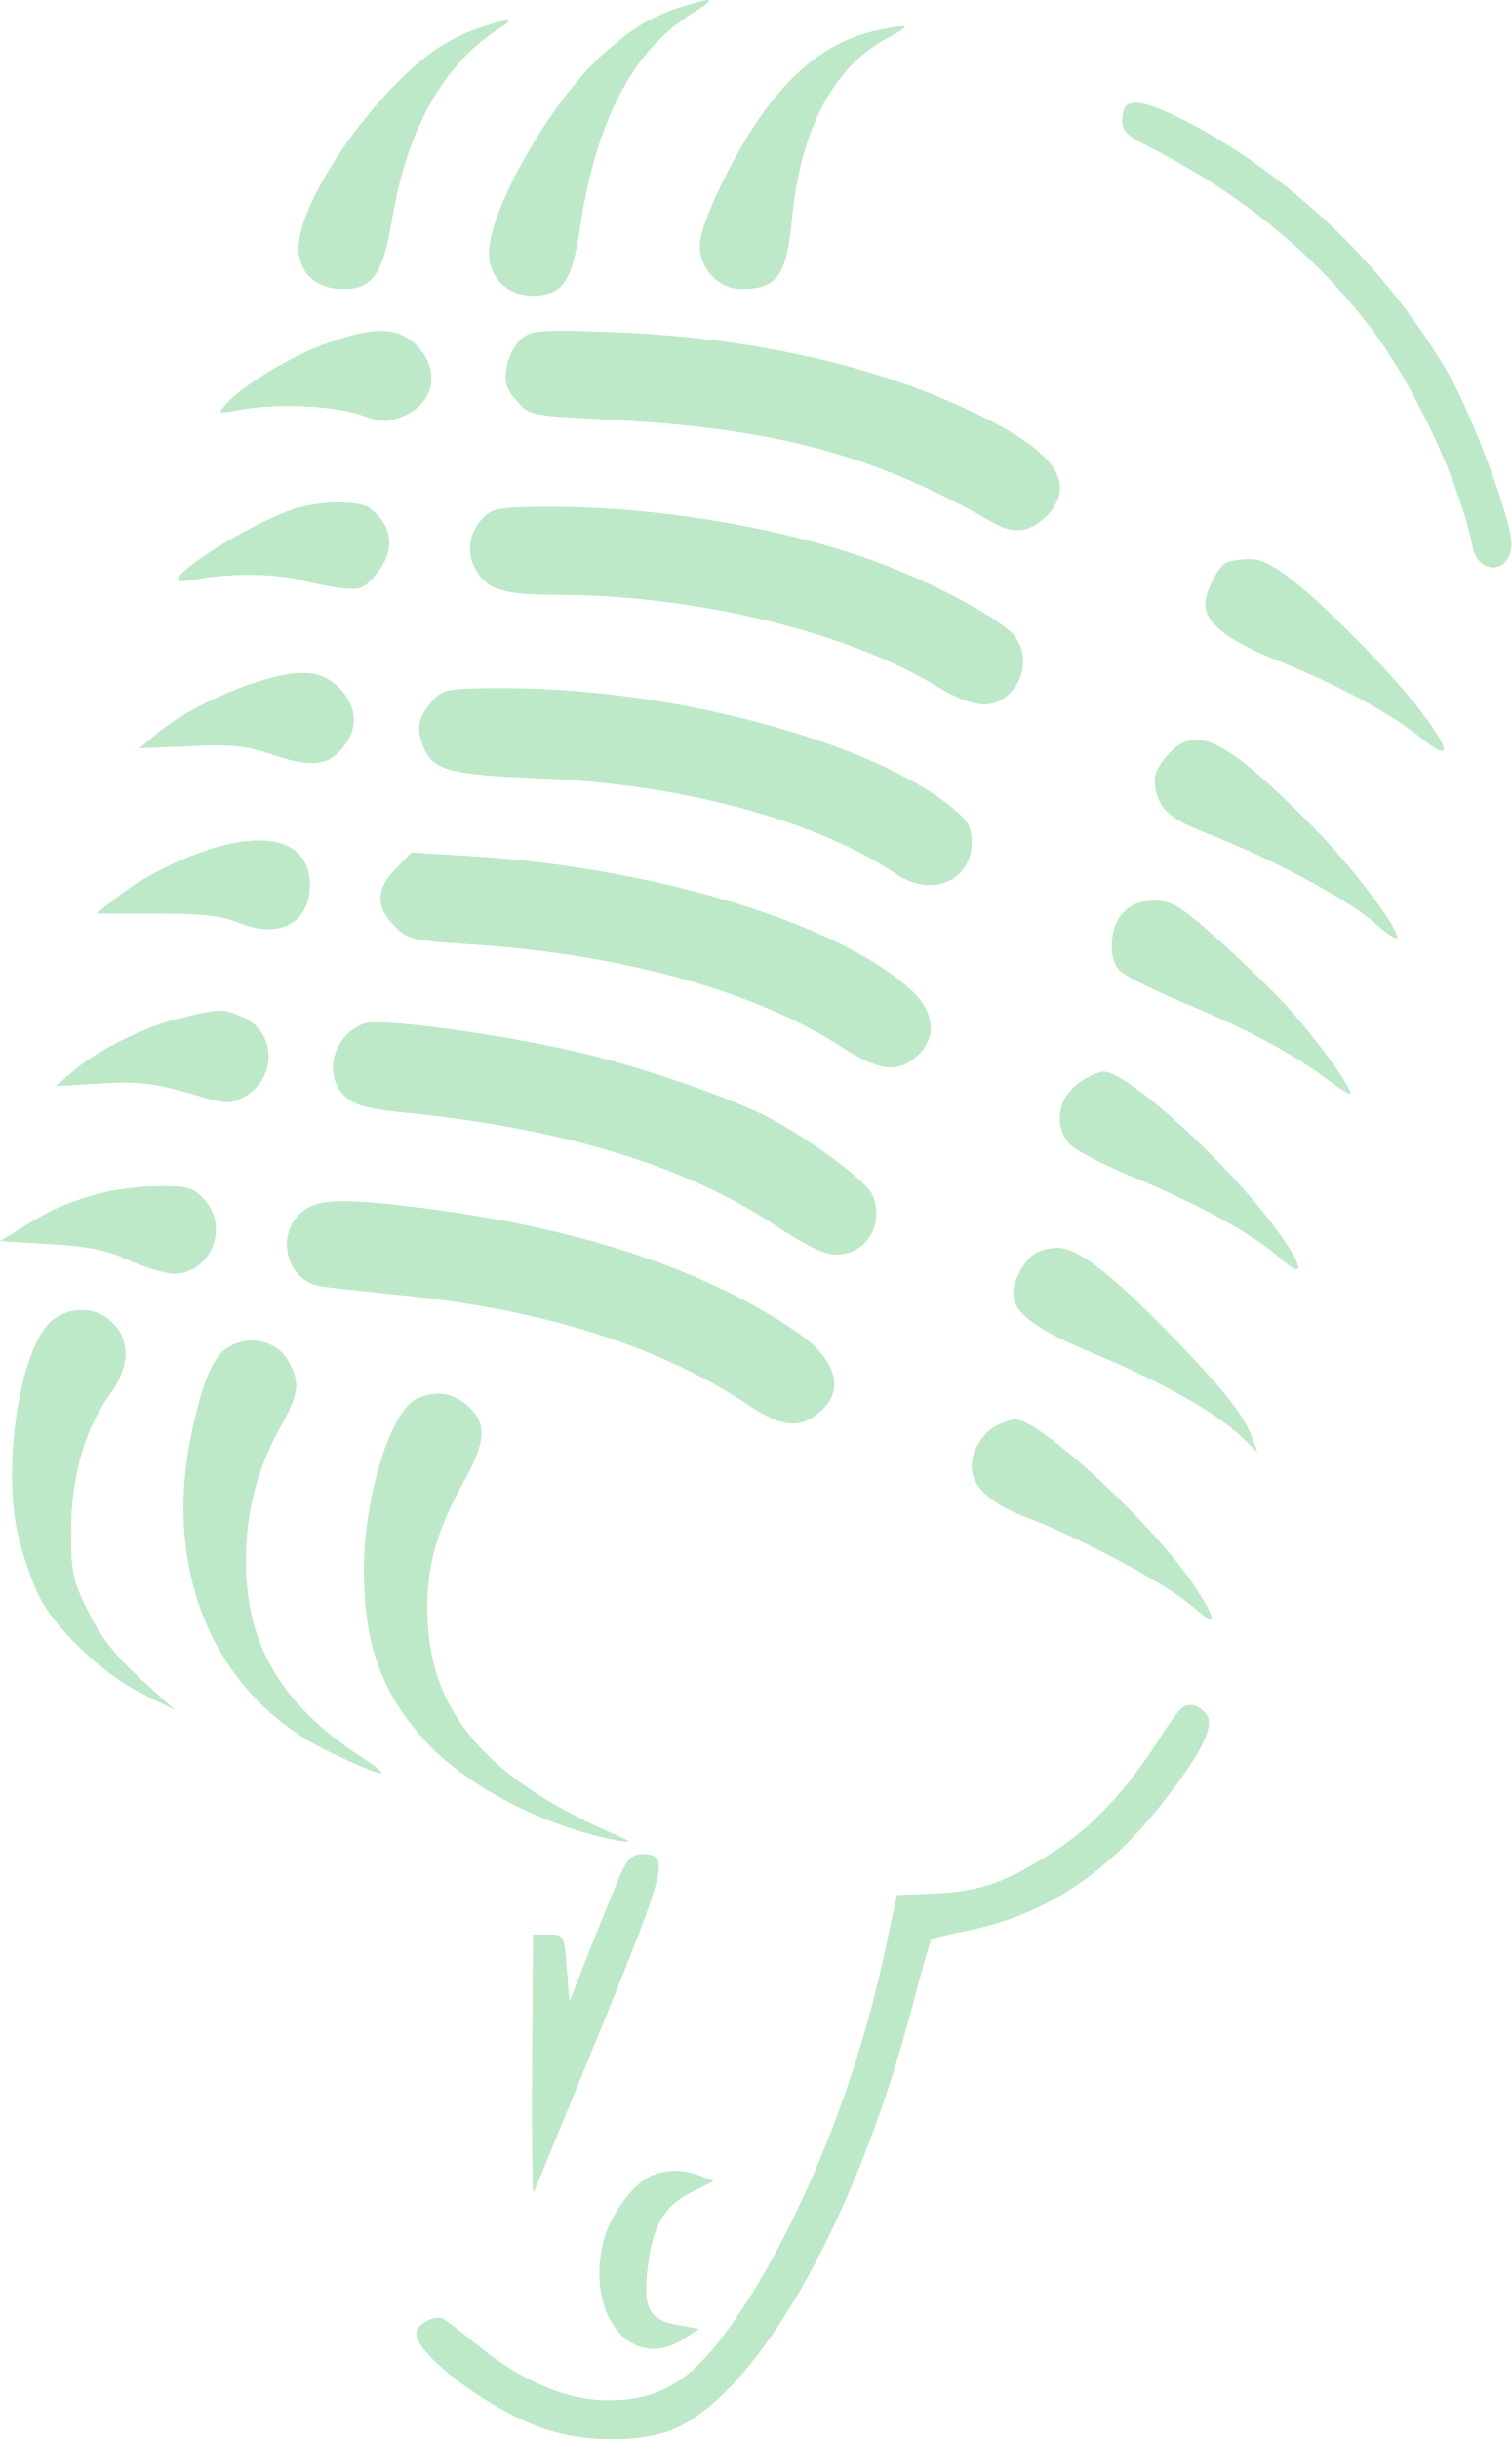
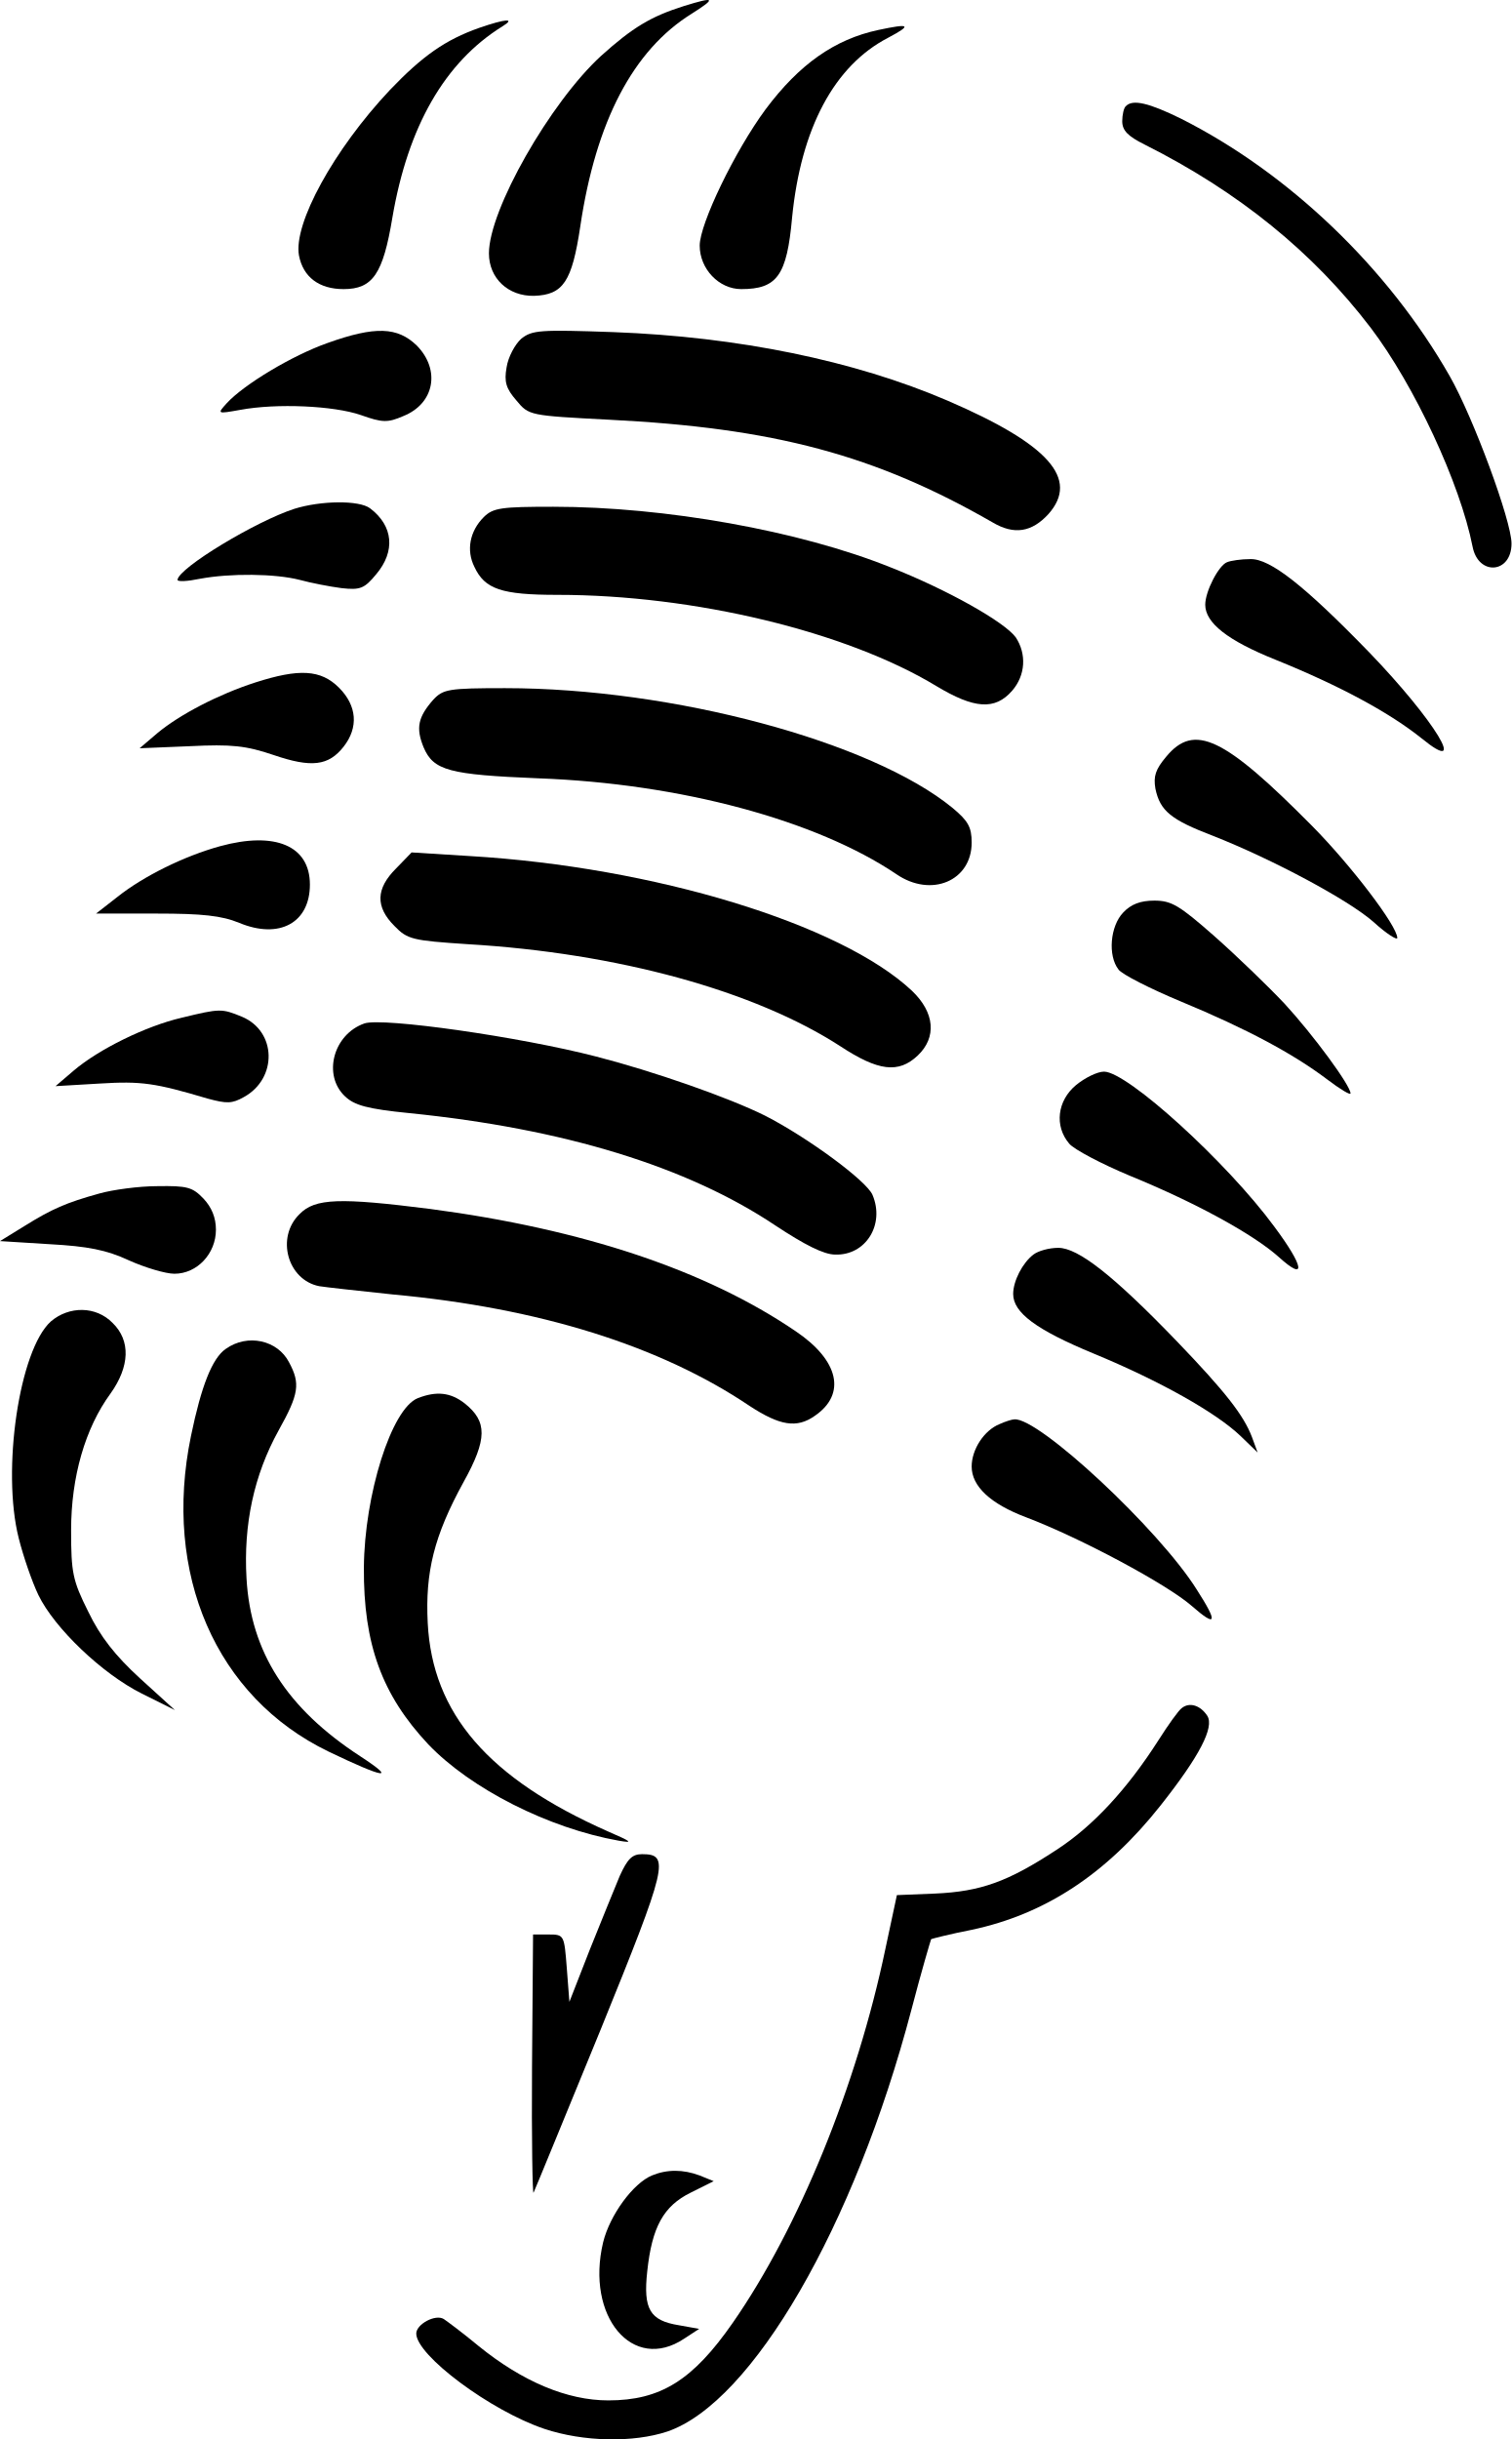
- <svg xmlns="http://www.w3.org/2000/svg" fill="none">
-   <path d="M114.626 1.031C109.143 2.769 106.097 4.593 100.787 9.372C92.258 17.192 81.987 35.179 81.987 42.477C81.987 46.648 85.208 49.689 89.56 49.602C94.434 49.429 95.913 47.256 97.306 37.959C99.917 20.32 106.184 8.416 115.932 2.334C120.197 -0.36 119.936 -0.62 114.626 1.031Z" fill="#BDE9C9" />
-   <path d="M80.333 4.68C74.676 6.679 70.846 9.372 65.363 15.107C55.962 25.099 49.174 37.525 50.131 42.825C50.827 46.474 53.526 48.473 57.616 48.473C62.49 48.473 64.231 45.953 65.798 36.482C68.409 21.189 74.588 10.415 84.25 4.419C86.513 3.029 84.859 3.116 80.333 4.68Z" fill="#BDE9C9" />
-   <path d="M147.271 5.028C139.96 6.592 134.041 10.762 128.384 18.322C123.249 25.273 117.33 37.525 117.33 41.174C117.33 45.084 120.55 48.473 124.293 48.473C130.299 48.473 131.952 46.214 132.823 36.482C134.302 21.537 139.873 11.023 148.925 6.331C153.015 4.159 152.58 3.898 147.271 5.028Z" fill="#BDE9C9" />
-   <path d="M188.791 17.8C188.443 18.061 188.182 19.277 188.182 20.32C188.182 21.884 189.139 22.84 191.924 24.23C207.678 32.137 220.211 42.303 229.873 54.989C237.184 64.634 244.843 81.056 246.932 91.657C247.889 96.61 253.46 96.175 253.46 91.135C253.46 87.312 247.019 69.934 243.102 63.07C232.745 44.91 216.121 29.009 198.017 19.885C192.708 17.279 189.922 16.584 188.791 17.8Z" fill="#BDE9C9" />
-   <path d="M54.925 57.509C49.007 59.594 40.913 64.46 38.04 67.588C36.387 69.413 36.387 69.413 40.303 68.718C46.396 67.588 55.97 68.022 60.496 69.587C64.151 70.89 65.022 70.89 67.633 69.76C72.855 67.675 73.9 62.027 69.896 57.943C66.676 54.815 62.933 54.641 54.925 57.509Z" fill="#BDE9C9" />
-   <path d="M87.385 56.814C86.341 57.77 85.21 59.855 84.948 61.593C84.513 64.026 84.861 65.156 86.602 67.154C88.691 69.674 88.778 69.674 102.095 70.369C129.86 71.759 146.745 76.278 166.415 87.573C170.071 89.746 173.03 89.224 175.815 86.183C181.038 80.275 175.815 74.453 158.843 67.154C143.263 60.464 123.767 56.467 102.878 55.685C90.519 55.25 89.213 55.337 87.385 56.814Z" fill="#BDE9C9" />
-   <path d="M49.349 85.314C42.908 87.4 29.94 95.22 29.766 97.218C29.766 97.566 31.419 97.479 33.508 97.044C38.643 96.089 46.129 96.175 50.219 97.218C52.134 97.74 55.268 98.348 57.27 98.609C60.403 98.956 61.099 98.695 63.101 96.262C66.321 92.439 65.973 88.182 62.056 85.227C60.229 83.837 53.788 83.924 49.349 85.314Z" fill="#BDE9C9" />
-   <path d="M81.117 86.704C78.767 89.05 78.158 92.265 79.55 95.045C81.291 98.781 84.076 99.737 93.476 99.737C116.454 99.737 141.956 105.907 157.014 115.03C163.368 118.853 166.849 119.114 169.721 115.812C171.984 113.205 172.158 109.643 170.331 106.862C168.416 104.256 158.842 98.868 149.354 95.132C134.036 88.963 111.493 84.966 92.78 84.966C84.076 84.966 82.684 85.14 81.117 86.704Z" fill="#BDE9C9" />
-   <path d="M205.757 94.264C204.365 94.785 202.102 99.13 202.102 101.389C202.102 104.43 205.844 107.384 213.852 110.599C224.818 115.031 233.087 119.549 238.396 123.806C246.404 130.323 240.572 120.765 229.605 109.383C218.726 98.174 212.981 93.656 209.674 93.742C208.107 93.742 206.366 94.003 205.757 94.264Z" fill="#BDE9C9" />
-   <path d="M42.821 114.423C36.641 116.421 30.113 119.81 26.37 122.938L23.411 125.458L31.854 125.11C38.817 124.763 41.254 125.023 45.867 126.587C52.221 128.76 55.093 128.412 57.617 125.197C60.141 121.982 59.88 118.333 56.834 115.292C53.787 112.25 50.132 112.077 42.821 114.423Z" fill="#BDE9C9" />
-   <path d="M72.678 117.29C70.067 120.244 69.719 122.069 71.024 125.284C72.678 129.194 75.289 129.889 90.26 130.497C114.108 131.366 136.912 137.536 150.315 146.572C156.147 150.569 162.936 147.702 162.936 141.272C162.936 138.665 162.327 137.622 159.715 135.45C146.138 124.328 112.802 115.379 84.689 115.379C75.202 115.379 74.332 115.552 72.678 117.29Z" fill="#BDE9C9" />
-   <path d="M195.573 126.848C193.745 129.02 193.397 130.15 193.745 132.235C194.529 135.971 196.356 137.448 203.407 140.142C213.329 144.052 226.036 150.829 230.301 154.566C232.477 156.564 234.305 157.694 234.305 157.259C234.305 155.261 226.558 145.095 220.031 138.491C205.234 123.546 200.273 121.2 195.573 126.848Z" fill="#BDE9C9" />
-   <path d="M36.908 141.879C30.903 143.53 24.027 146.918 19.675 150.394L16.106 153.175H26.203C33.949 153.175 37.169 153.522 40.129 154.739C46.831 157.519 51.966 154.739 51.966 148.309C51.966 141.792 46.134 139.359 36.908 141.879Z" fill="#BDE9C9" />
-   <path d="M66.409 145.616C63.014 149.005 62.927 152.046 66.148 155.261C68.324 157.52 69.194 157.694 78.333 158.302C103.574 159.78 126.552 166.123 140.913 175.42C147.267 179.591 150.661 180.025 153.881 176.984C157.102 173.943 156.754 169.772 152.924 166.123C141 154.914 109.666 145.356 78.768 143.531L69.02 142.923L66.409 145.616Z" fill="#BDE9C9" />
-   <path d="M188.344 153.002C186.168 155.261 185.732 160.213 187.56 162.559C188.083 163.342 192.87 165.774 198.092 167.947C208.972 172.465 216.805 176.636 222.549 180.98C224.725 182.631 226.466 183.674 226.466 183.326C226.466 182.023 220.286 173.595 215.412 168.294C212.627 165.34 207.318 160.213 203.575 156.912C197.744 151.785 196.438 151.003 193.566 151.003C191.216 151.003 189.649 151.611 188.344 153.002Z" fill="#BDE9C9" />
-   <path d="M30.463 170.64C24.457 172.03 16.537 175.941 12.359 179.503L9.312 182.11L16.711 181.675C23.761 181.241 26.024 181.588 34.815 184.195C38.035 185.064 38.905 185.064 40.907 183.934C46.565 180.806 46.391 172.899 40.559 170.466C37.164 169.076 36.903 169.076 30.463 170.64Z" fill="#BDE9C9" />
-   <path d="M61.104 171.596C55.881 173.421 54.053 180.285 57.883 183.848C59.45 185.325 61.626 185.933 68.589 186.628C94.526 189.235 115.241 195.578 130.037 205.483C134.911 208.698 138.132 210.349 140.047 210.349C145.182 210.523 148.402 205.31 146.313 200.357C145.356 198.011 135.434 190.712 128.296 187.063C122.204 184.022 109.496 179.59 100.009 177.157C87.302 173.855 64.15 170.554 61.104 171.596Z" fill="#BDE9C9" />
-   <path d="M180.429 181.936C177.295 184.543 176.773 188.8 179.297 191.755C180.081 192.711 184.694 195.143 189.481 197.142C200.534 201.66 210.196 206.961 214.46 210.784C219.073 214.954 218.725 212.435 213.677 205.657C205.757 194.883 189.045 179.677 185.129 179.677C183.997 179.677 181.908 180.72 180.429 181.936Z" fill="#BDE9C9" />
-   <path d="M16.711 200.096C11.054 201.66 8.704 202.703 4.091 205.57L0 208.09L8.356 208.611C14.709 208.959 17.843 209.567 21.585 211.305C24.283 212.522 27.765 213.564 29.245 213.564C33.074 213.564 36.208 210.175 36.208 206.179C36.208 204.18 35.511 202.442 34.119 200.965C32.291 199.054 31.421 198.793 26.372 198.88C23.239 198.88 18.887 199.488 16.711 200.096Z" fill="#BDE9C9" />
-   <path d="M50.224 203.572C46.221 207.482 48.223 214.607 53.532 215.65C54.576 215.823 60.147 216.432 65.891 217.04C90.436 219.299 110.715 225.642 125.686 235.721C130.734 239.023 133.606 239.544 136.653 237.372C141.962 233.723 140.656 228.075 133.432 223.209C118.375 212.956 97.747 206.092 72.158 202.703C57.013 200.791 52.836 200.878 50.224 203.572Z" fill="#BDE9C9" />
-   <path d="M173.289 210.349C171.461 211.739 169.895 214.781 169.895 216.953C169.895 220.081 173.724 222.948 183.385 226.945C194.526 231.55 203.926 236.851 208.017 240.761L210.889 243.541L209.932 240.935C208.539 237.285 205.493 233.375 197.398 224.947C186.693 213.825 180.774 209.22 177.467 209.22C175.9 209.22 174.072 209.741 173.289 210.349Z" fill="#BDE9C9" />
-   <path d="M8.53 221.558C3.22 226.337 0.261 246.495 3.133 257.878C3.917 261.006 5.396 265.264 6.441 267.436C9.139 272.997 17.146 280.643 23.761 283.945L29.332 286.726L23.5 281.425C19.322 277.602 16.798 274.387 14.796 270.216C12.185 265.003 11.924 263.7 11.924 256.575C11.924 247.625 14.274 239.457 18.539 233.636C21.759 229.117 21.933 224.773 18.887 221.818C16.102 218.951 11.576 218.951 8.53 221.558Z" fill="#BDE9C9" />
-   <path d="M37.856 226.163C35.593 227.727 33.765 232.333 32.025 240.761C27.238 263.874 36.203 284.554 55.09 293.677C64.49 298.195 66.666 298.543 60.399 294.459C48.127 286.465 42.034 276.994 41.338 264.656C40.815 255.619 42.556 247.365 46.734 239.805C50.128 233.723 50.39 231.985 48.475 228.423C46.56 224.686 41.512 223.557 37.856 226.163Z" fill="#BDE9C9" />
-   <path d="M70.07 234.417C65.631 236.155 61.105 250.666 61.018 262.83C60.931 275.69 64.065 284.205 71.811 292.46C78.948 299.933 92.004 306.536 103.754 308.622C106.278 309.056 105.93 308.795 101.926 307.058C81.907 298.195 72.507 287.334 71.724 272.128C71.289 263.612 72.768 257.53 77.73 248.494C81.733 241.282 81.733 238.327 77.904 235.286C75.554 233.462 73.204 233.201 70.07 234.417Z" fill="#BDE9C9" />
-   <path d="M167.635 238.762C165.023 239.805 162.935 243.019 162.935 245.887C162.935 249.189 166.068 252.143 172.074 254.402C181.212 257.878 195.661 265.611 199.838 269.26C204.016 272.91 204.277 272.128 200.709 266.567C194.355 256.401 174.075 237.545 170.072 237.98C169.723 237.98 168.592 238.327 167.635 238.762Z" fill="#BDE9C9" />
-   <path d="M198.18 286.378C197.658 286.726 195.917 289.159 194.263 291.766C189.041 299.933 183.297 306.189 177.117 310.186C169.023 315.487 164.497 317.138 156.837 317.485L150.396 317.746L148.482 326.695C143.695 349.635 133.946 373.529 122.893 389.43C116.191 399.075 110.794 402.464 102.004 402.464C95.128 402.464 87.642 399.336 80.244 393.34C77.633 391.168 74.935 389.17 74.413 388.822C73.02 387.953 69.8 389.691 69.8 391.255C69.8 394.904 82.246 404.202 91.298 407.243C97.826 409.415 106.181 409.589 111.926 407.677C126.113 402.811 143.259 373.356 152.834 336.949C154.487 330.606 156.054 325.305 156.141 325.131C156.315 325.045 159.361 324.263 162.93 323.567C175.202 320.961 185.473 314.27 194.612 302.714C201.139 294.459 203.663 289.593 202.445 287.682C201.313 285.944 199.486 285.336 198.18 286.378Z" fill="#BDE9C9" />
-   <path d="M103.922 314.531C103.052 316.616 100.789 322.177 98.874 326.956L95.479 335.645L95.044 329.997C94.609 324.436 94.609 324.349 91.998 324.349H89.387L89.213 346.506C89.126 358.671 89.3 368.229 89.474 367.621C89.735 367.099 94.783 354.761 100.702 340.337C111.929 312.706 112.365 310.881 107.665 310.881C106.011 310.881 105.227 311.663 103.922 314.531Z" fill="#BDE9C9" />
-   <path d="M109.317 364.753C106.183 366.056 102.267 371.357 101.135 375.962C98.176 388.387 106.096 397.858 114.713 392.123L117.237 390.473L113.843 389.864C108.968 389.082 107.837 387.171 108.533 380.828C109.317 373.442 111.231 369.88 115.844 367.62L119.674 365.709L117.324 364.753C114.539 363.71 111.841 363.71 109.317 364.753Z" fill="#BDE9C9" />
+ <svg xmlns="http://www.w3.org/2000/svg">
+   <path d="M114.626 1.031C109.143 2.769 106.097 4.593 100.787 9.372C92.258 17.192 81.987 35.179 81.987 42.477C81.987 46.648 85.208 49.689 89.56 49.602C94.434 49.429 95.913 47.256 97.306 37.959C99.917 20.32 106.184 8.416 115.932 2.334C120.197 -0.36 119.936 -0.62 114.626 1.031Z" />
+   <path d="M80.333 4.68C74.676 6.679 70.846 9.372 65.363 15.107C55.962 25.099 49.174 37.525 50.131 42.825C50.827 46.474 53.526 48.473 57.616 48.473C62.49 48.473 64.231 45.953 65.798 36.482C68.409 21.189 74.588 10.415 84.25 4.419C86.513 3.029 84.859 3.116 80.333 4.68Z" />
+   <path d="M147.271 5.028C139.96 6.592 134.041 10.762 128.384 18.322C123.249 25.273 117.33 37.525 117.33 41.174C117.33 45.084 120.55 48.473 124.293 48.473C130.299 48.473 131.952 46.214 132.823 36.482C134.302 21.537 139.873 11.023 148.925 6.331C153.015 4.159 152.58 3.898 147.271 5.028Z" />
+   <path d="M188.791 17.8C188.443 18.061 188.182 19.277 188.182 20.32C188.182 21.884 189.139 22.84 191.924 24.23C207.678 32.137 220.211 42.303 229.873 54.989C237.184 64.634 244.843 81.056 246.932 91.657C247.889 96.61 253.46 96.175 253.46 91.135C253.46 87.312 247.019 69.934 243.102 63.07C232.745 44.91 216.121 29.009 198.017 19.885C192.708 17.279 189.922 16.584 188.791 17.8Z" />
+   <path d="M54.925 57.509C49.007 59.594 40.913 64.46 38.04 67.588C36.387 69.413 36.387 69.413 40.303 68.718C46.396 67.588 55.97 68.022 60.496 69.587C64.151 70.89 65.022 70.89 67.633 69.76C72.855 67.675 73.9 62.027 69.896 57.943C66.676 54.815 62.933 54.641 54.925 57.509Z" />
+   <path d="M87.385 56.814C86.341 57.77 85.21 59.855 84.948 61.593C84.513 64.026 84.861 65.156 86.602 67.154C88.691 69.674 88.778 69.674 102.095 70.369C129.86 71.759 146.745 76.278 166.415 87.573C170.071 89.746 173.03 89.224 175.815 86.183C181.038 80.275 175.815 74.453 158.843 67.154C143.263 60.464 123.767 56.467 102.878 55.685C90.519 55.25 89.213 55.337 87.385 56.814Z" />
+   <path d="M49.349 85.314C42.908 87.4 29.94 95.22 29.766 97.218C29.766 97.566 31.419 97.479 33.508 97.044C38.643 96.089 46.129 96.175 50.219 97.218C52.134 97.74 55.268 98.348 57.27 98.609C60.403 98.956 61.099 98.695 63.101 96.262C66.321 92.439 65.973 88.182 62.056 85.227C60.229 83.837 53.788 83.924 49.349 85.314Z" />
+   <path d="M81.117 86.704C78.767 89.05 78.158 92.265 79.55 95.045C81.291 98.781 84.076 99.737 93.476 99.737C116.454 99.737 141.956 105.907 157.014 115.03C163.368 118.853 166.849 119.114 169.721 115.812C171.984 113.205 172.158 109.643 170.331 106.862C168.416 104.256 158.842 98.868 149.354 95.132C134.036 88.963 111.493 84.966 92.78 84.966C84.076 84.966 82.684 85.14 81.117 86.704Z" />
+   <path d="M205.757 94.264C204.365 94.785 202.102 99.13 202.102 101.389C202.102 104.43 205.844 107.384 213.852 110.599C224.818 115.031 233.087 119.549 238.396 123.806C246.404 130.323 240.572 120.765 229.605 109.383C218.726 98.174 212.981 93.656 209.674 93.742C208.107 93.742 206.366 94.003 205.757 94.264Z" />
+   <path d="M42.821 114.423C36.641 116.421 30.113 119.81 26.37 122.938L23.411 125.458L31.854 125.11C38.817 124.763 41.254 125.023 45.867 126.587C52.221 128.76 55.093 128.412 57.617 125.197C60.141 121.982 59.88 118.333 56.834 115.292C53.787 112.25 50.132 112.077 42.821 114.423Z" />
+   <path d="M72.678 117.29C70.067 120.244 69.719 122.069 71.024 125.284C72.678 129.194 75.289 129.889 90.26 130.497C114.108 131.366 136.912 137.536 150.315 146.572C156.147 150.569 162.936 147.702 162.936 141.272C162.936 138.665 162.327 137.622 159.715 135.45C146.138 124.328 112.802 115.379 84.689 115.379C75.202 115.379 74.332 115.552 72.678 117.29Z" />
+   <path d="M195.573 126.848C193.745 129.02 193.397 130.15 193.745 132.235C194.529 135.971 196.356 137.448 203.407 140.142C213.329 144.052 226.036 150.829 230.301 154.566C232.477 156.564 234.305 157.694 234.305 157.259C234.305 155.261 226.558 145.095 220.031 138.491C205.234 123.546 200.273 121.2 195.573 126.848Z" />
+   <path d="M36.908 141.879C30.903 143.53 24.027 146.918 19.675 150.394L16.106 153.175H26.203C33.949 153.175 37.169 153.522 40.129 154.739C46.831 157.519 51.966 154.739 51.966 148.309C51.966 141.792 46.134 139.359 36.908 141.879Z" />
+   <path d="M66.409 145.616C63.014 149.005 62.927 152.046 66.148 155.261C68.324 157.52 69.194 157.694 78.333 158.302C103.574 159.78 126.552 166.123 140.913 175.42C147.267 179.591 150.661 180.025 153.881 176.984C157.102 173.943 156.754 169.772 152.924 166.123C141 154.914 109.666 145.356 78.768 143.531L69.02 142.923L66.409 145.616Z" />
+   <path d="M188.344 153.002C186.168 155.261 185.732 160.213 187.56 162.559C188.083 163.342 192.87 165.774 198.092 167.947C208.972 172.465 216.805 176.636 222.549 180.98C224.725 182.631 226.466 183.674 226.466 183.326C226.466 182.023 220.286 173.595 215.412 168.294C212.627 165.34 207.318 160.213 203.575 156.912C197.744 151.785 196.438 151.003 193.566 151.003C191.216 151.003 189.649 151.611 188.344 153.002Z" />
+   <path d="M30.463 170.64C24.457 172.03 16.537 175.941 12.359 179.503L9.312 182.11L16.711 181.675C23.761 181.241 26.024 181.588 34.815 184.195C38.035 185.064 38.905 185.064 40.907 183.934C46.565 180.806 46.391 172.899 40.559 170.466C37.164 169.076 36.903 169.076 30.463 170.64Z" />
+   <path d="M61.104 171.596C55.881 173.421 54.053 180.285 57.883 183.848C59.45 185.325 61.626 185.933 68.589 186.628C94.526 189.235 115.241 195.578 130.037 205.483C134.911 208.698 138.132 210.349 140.047 210.349C145.182 210.523 148.402 205.31 146.313 200.357C145.356 198.011 135.434 190.712 128.296 187.063C122.204 184.022 109.496 179.59 100.009 177.157C87.302 173.855 64.15 170.554 61.104 171.596Z" />
+   <path d="M180.429 181.936C177.295 184.543 176.773 188.8 179.297 191.755C180.081 192.711 184.694 195.143 189.481 197.142C200.534 201.66 210.196 206.961 214.46 210.784C219.073 214.954 218.725 212.435 213.677 205.657C205.757 194.883 189.045 179.677 185.129 179.677C183.997 179.677 181.908 180.72 180.429 181.936Z" />
+   <path d="M16.711 200.096C11.054 201.66 8.704 202.703 4.091 205.57L0 208.09L8.356 208.611C14.709 208.959 17.843 209.567 21.585 211.305C24.283 212.522 27.765 213.564 29.245 213.564C33.074 213.564 36.208 210.175 36.208 206.179C36.208 204.18 35.511 202.442 34.119 200.965C32.291 199.054 31.421 198.793 26.372 198.88C23.239 198.88 18.887 199.488 16.711 200.096Z" />
+   <path d="M50.224 203.572C46.221 207.482 48.223 214.607 53.532 215.65C54.576 215.823 60.147 216.432 65.891 217.04C90.436 219.299 110.715 225.642 125.686 235.721C130.734 239.023 133.606 239.544 136.653 237.372C141.962 233.723 140.656 228.075 133.432 223.209C118.375 212.956 97.747 206.092 72.158 202.703C57.013 200.791 52.836 200.878 50.224 203.572Z" />
+   <path d="M173.289 210.349C171.461 211.739 169.895 214.781 169.895 216.953C169.895 220.081 173.724 222.948 183.385 226.945C194.526 231.55 203.926 236.851 208.017 240.761L210.889 243.541L209.932 240.935C208.539 237.285 205.493 233.375 197.398 224.947C186.693 213.825 180.774 209.22 177.467 209.22C175.9 209.22 174.072 209.741 173.289 210.349Z" />
+   <path d="M8.53 221.558C3.22 226.337 0.261 246.495 3.133 257.878C3.917 261.006 5.396 265.264 6.441 267.436C9.139 272.997 17.146 280.643 23.761 283.945L29.332 286.726L23.5 281.425C19.322 277.602 16.798 274.387 14.796 270.216C12.185 265.003 11.924 263.7 11.924 256.575C11.924 247.625 14.274 239.457 18.539 233.636C21.759 229.117 21.933 224.773 18.887 221.818C16.102 218.951 11.576 218.951 8.53 221.558Z" />
+   <path d="M37.856 226.163C35.593 227.727 33.765 232.333 32.025 240.761C27.238 263.874 36.203 284.554 55.09 293.677C64.49 298.195 66.666 298.543 60.399 294.459C48.127 286.465 42.034 276.994 41.338 264.656C40.815 255.619 42.556 247.365 46.734 239.805C50.128 233.723 50.39 231.985 48.475 228.423C46.56 224.686 41.512 223.557 37.856 226.163Z" />
+   <path d="M70.07 234.417C65.631 236.155 61.105 250.666 61.018 262.83C60.931 275.69 64.065 284.205 71.811 292.46C78.948 299.933 92.004 306.536 103.754 308.622C106.278 309.056 105.93 308.795 101.926 307.058C81.907 298.195 72.507 287.334 71.724 272.128C71.289 263.612 72.768 257.53 77.73 248.494C81.733 241.282 81.733 238.327 77.904 235.286C75.554 233.462 73.204 233.201 70.07 234.417Z" />
+   <path d="M167.635 238.762C165.023 239.805 162.935 243.019 162.935 245.887C162.935 249.189 166.068 252.143 172.074 254.402C181.212 257.878 195.661 265.611 199.838 269.26C204.016 272.91 204.277 272.128 200.709 266.567C194.355 256.401 174.075 237.545 170.072 237.98C169.723 237.98 168.592 238.327 167.635 238.762Z" />
+   <path d="M198.18 286.378C197.658 286.726 195.917 289.159 194.263 291.766C189.041 299.933 183.297 306.189 177.117 310.186C169.023 315.487 164.497 317.138 156.837 317.485L150.396 317.746L148.482 326.695C143.695 349.635 133.946 373.529 122.893 389.43C116.191 399.075 110.794 402.464 102.004 402.464C95.128 402.464 87.642 399.336 80.244 393.34C77.633 391.168 74.935 389.17 74.413 388.822C73.02 387.953 69.8 389.691 69.8 391.255C69.8 394.904 82.246 404.202 91.298 407.243C97.826 409.415 106.181 409.589 111.926 407.677C126.113 402.811 143.259 373.356 152.834 336.949C154.487 330.606 156.054 325.305 156.141 325.131C156.315 325.045 159.361 324.263 162.93 323.567C175.202 320.961 185.473 314.27 194.612 302.714C201.139 294.459 203.663 289.593 202.445 287.682C201.313 285.944 199.486 285.336 198.18 286.378Z" />
+   <path d="M103.922 314.531C103.052 316.616 100.789 322.177 98.874 326.956L95.479 335.645L95.044 329.997C94.609 324.436 94.609 324.349 91.998 324.349H89.387L89.213 346.506C89.126 358.671 89.3 368.229 89.474 367.621C89.735 367.099 94.783 354.761 100.702 340.337C111.929 312.706 112.365 310.881 107.665 310.881C106.011 310.881 105.227 311.663 103.922 314.531Z" />
+   <path d="M109.317 364.753C106.183 366.056 102.267 371.357 101.135 375.962C98.176 388.387 106.096 397.858 114.713 392.123L117.237 390.473L113.843 389.864C108.968 389.082 107.837 387.171 108.533 380.828C109.317 373.442 111.231 369.88 115.844 367.62L119.674 365.709L117.324 364.753C114.539 363.71 111.841 363.71 109.317 364.753Z" />
</svg>
